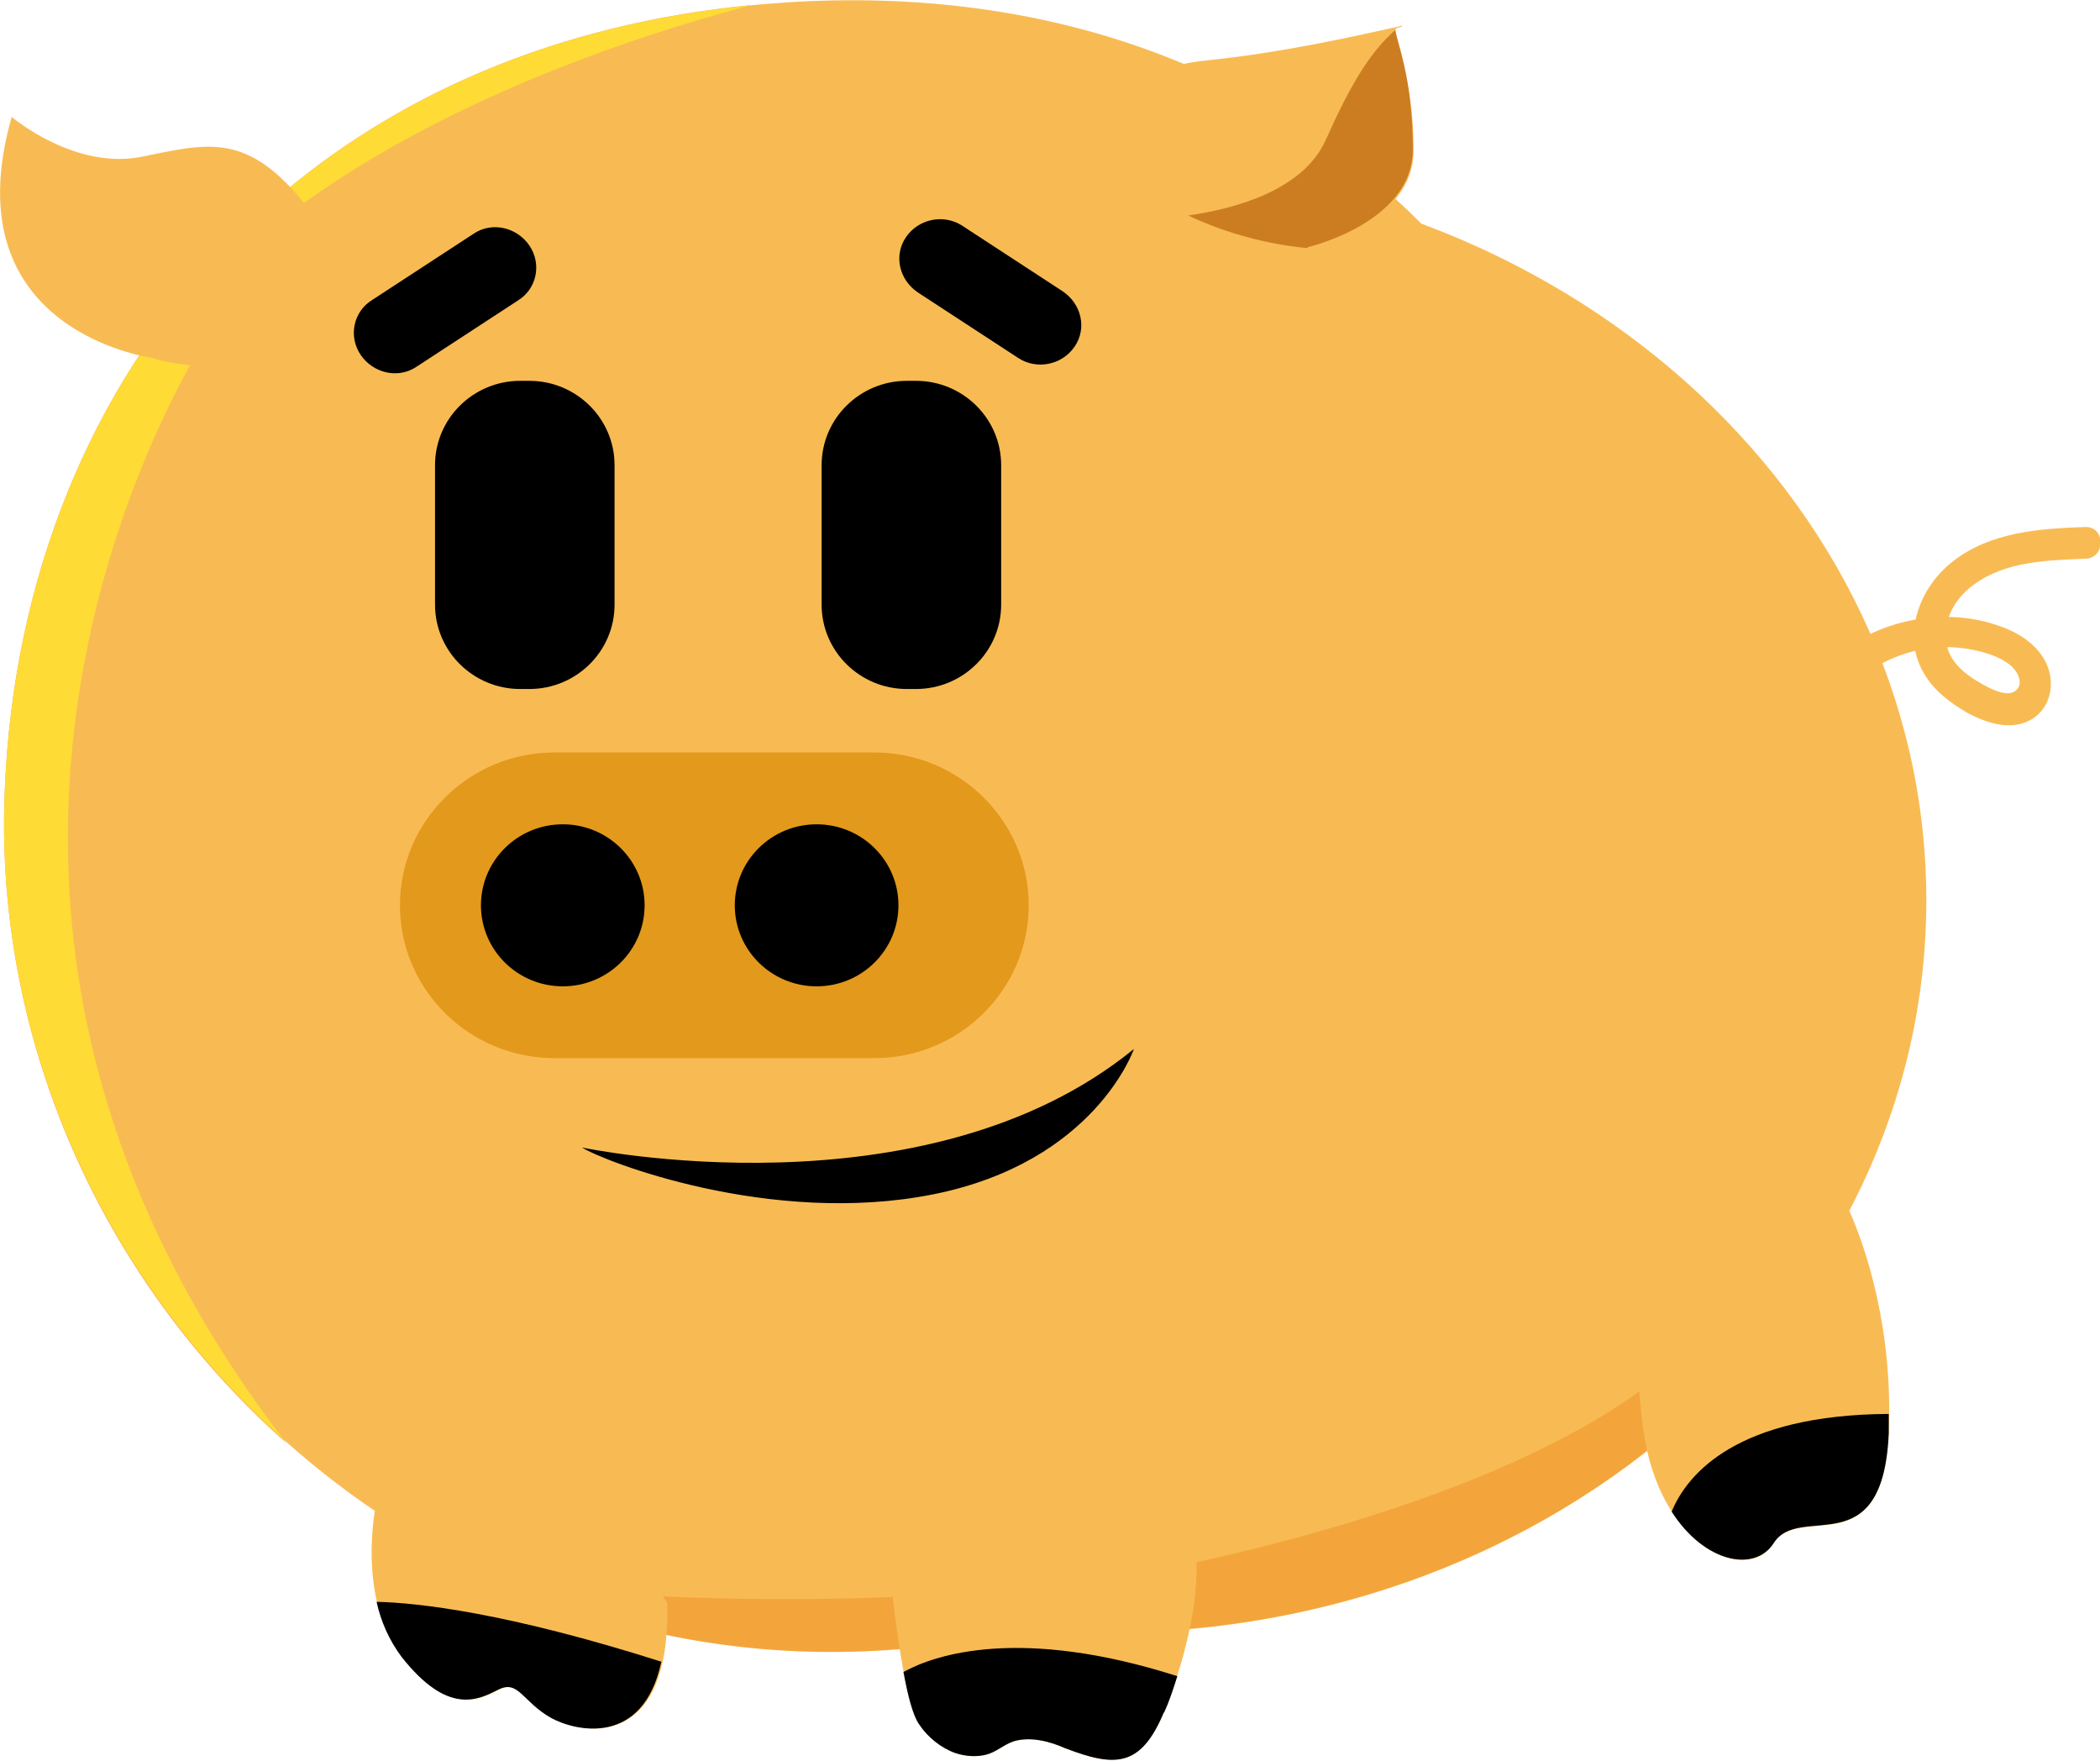
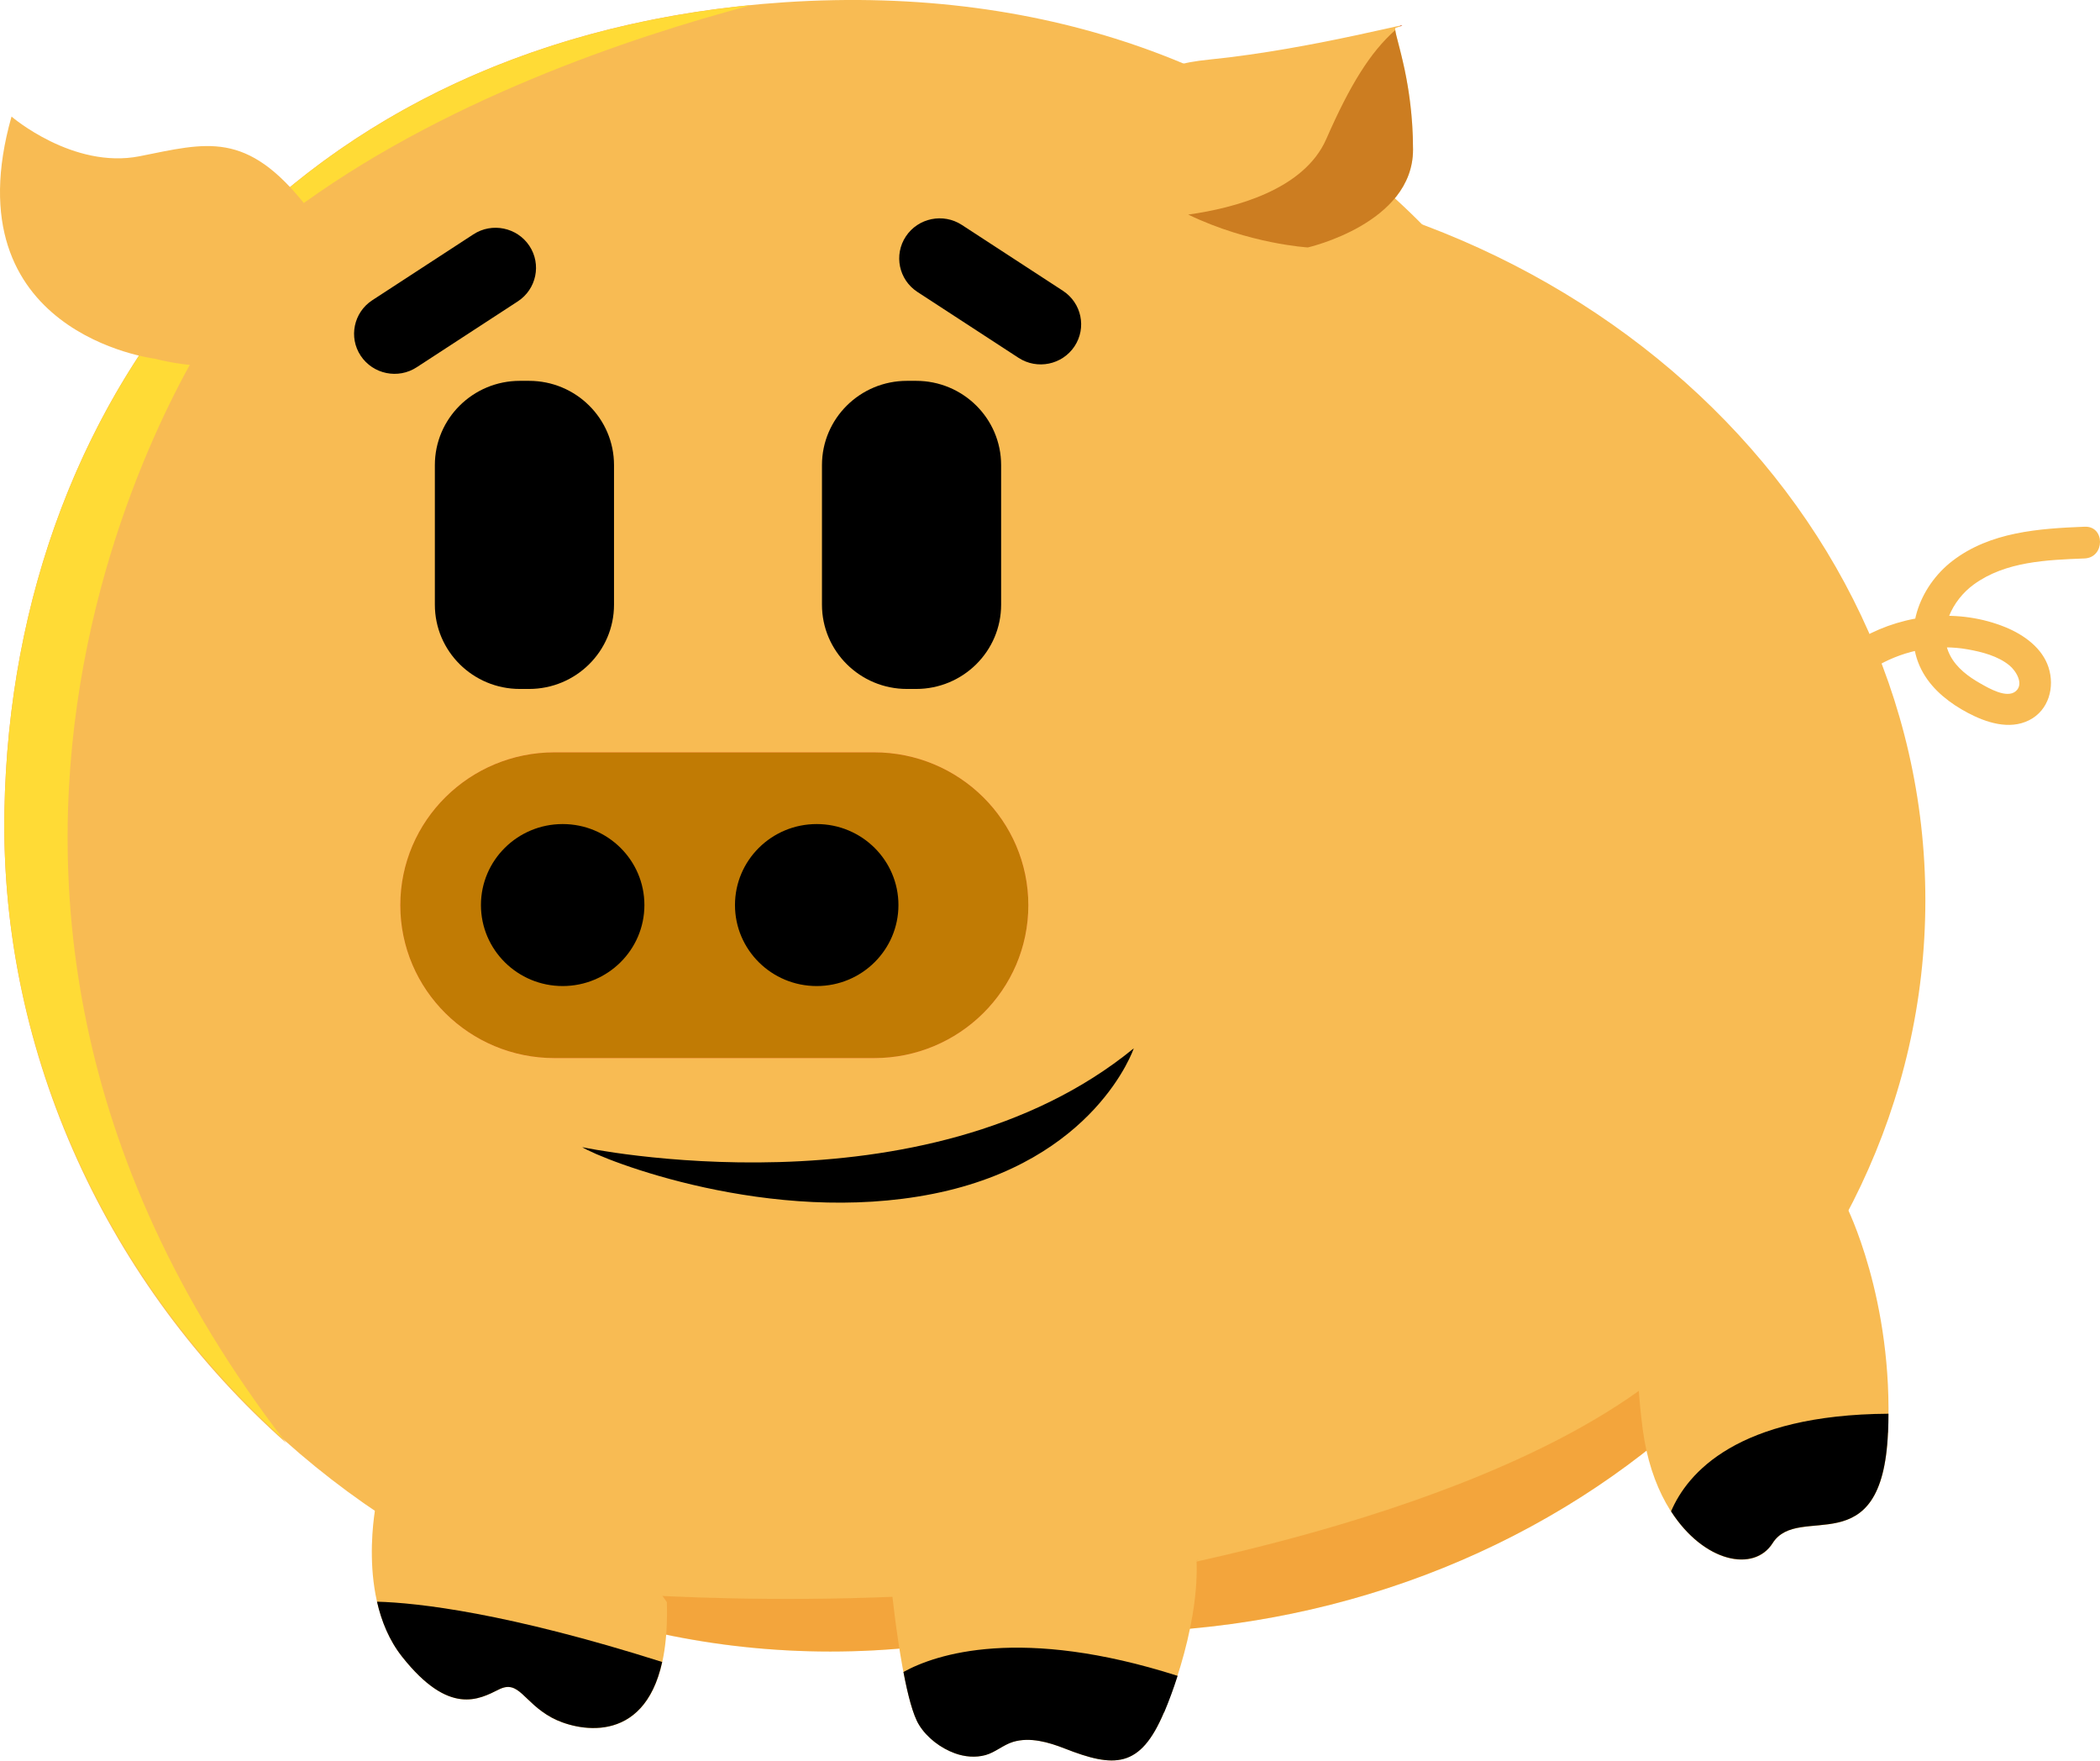
- <svg xmlns="http://www.w3.org/2000/svg" version="1.1" viewBox="0 0 251.5 210.8">
+ <svg xmlns="http://www.w3.org/2000/svg" id="Capa_1" data-name="Capa 1" viewBox="0 0 251.55 210.83">
  <defs>
    <style>
-       .st0 {
+       .cls-1, .cls-2 {
+         fill: #b47100;
+       }
+ 
+       .cls-3 {
+         fill: #b40023;
+       }
+ 
+       .cls-4, .cls-5 {
+         fill: #f8bb53;
+       }
+ 
+       .cls-6 {
+         opacity: .6;
+       }
+ 
+       .cls-6, .cls-7, .cls-8 {
+         mix-blend-mode: multiply;
+       }
+ 
+       .cls-9, .cls-2, .cls-7, .cls-8, .cls-5 {
+         isolation: isolate;
+       }
+ 
+       .cls-2 {
+         mix-blend-mode: hue;
+       }
+ 
+       .cls-7 {
+         fill: #ee3156;
+         opacity: .63;
+       }
+ 
+       .cls-8 {
+         fill: #ee9f19;
        opacity: .3;
      }

-       .st0, .st1, .st2, .st3, .st4 {
-         isolation: isolate;
-       }
- 
-       .st0, .st1, .st3 {
-         fill: #ee9f19;
-       }
- 
-       .st0, .st5, .st3 {
-         mix-blend-mode: multiply;
-       }
- 
-       .st1 {
-         mix-blend-mode: hue;
-       }
- 
-       .st6 {
-         fill: #b47100;
-       }
- 
-       .st5 {
-         opacity: .6;
-       }
- 
-       .st3 {
-         opacity: .6;
-       }
- 
-       .st4 {
+       .cls-5 {
        mix-blend-mode: overlay;
-       }
- 
-       .st4, .st7 {
-         fill: #f8bb53;
      }
    </style>
  </defs>
-   <g id="svg23">
-     <g id="g23" class="st2">
-       <g id="Capa_2">
-         <g id="Layer_3">
-           <g id="g22">
-             <path id="path1" class="st7" d="M225.1,79.6c3.2-1.8,7-2.5,10.6-1.9,1.7.3,3.6.8,5,1.9.8.6,1.8,2.2.7,3.1-1.1.9-3.3-.4-4.2-.9-1.4-.8-2.8-1.8-3.6-3.3-1.6-3.1.2-6.7,2.8-8.5,3.8-2.8,8.7-2.9,13.3-3.1,2.5,0,2.5-3.9,0-3.8-5.5.2-11.3.6-15.8,4.1-4,3.1-6.2,8.8-3.5,13.4,1.2,2.1,3.2,3.6,5.3,4.8,2.1,1.1,4.9,2.1,7.3.9,2.4-1.2,3.1-4,2.3-6.3s-2.9-3.9-5.2-4.8c-5.5-2.2-11.9-1.6-17.1,1.2-2.2,1.2-.2,4.5,1.9,3.3h0Z" />
-             <path id="path2" class="st7" d="M198.4,97.1c1,54.1-43.5,100.7-98.9,100.7S-.4,150.5.5,97.1C1.4,46.5,35.1,4.2,94,.3c64.1-4.2,103.3,41.5,104.4,96.8h0Z" />
-             <ellipse id="ellipse2" class="st7" cx="132.6" cy="107.8" rx="98.1" ry="87.7" />
-             <path id="path3" class="st7" d="M130.9,16.5s1.1-8.1,13.9-9.3c12.8-1.3,26.7-5.2,22.4-3.8-.5.2,2.1,5.7,2.1,14.6s-12.6,11.7-12.6,11.7c0,0-16.8-1-25.7-13.1Z" />
-             <g id="g5" class="st5">
-               <path id="path4" class="st6" d="M156.6,29.6s12.6-2.9,12.6-11.7-2-13.1-2.1-14.3c-3,2.6-5.4,6.6-8.3,13.1-2.7,6.1-10.9,8.3-16.5,9.1,7.3,3.5,14.3,3.9,14.3,3.9h0Z" />
-               <path id="path5" class="st6" d="M167.8,3.1c0,0-.1,0-.2.1.4-.1.5-.2.2-.1Z" />
-             </g>
-             <path id="path6" class="st0" d="M206.1,157.4c-16.6,22-66.9,30.2-68.7,31l1.4,6.9c24.3-1.4,46.2-10.6,62.5-25,3.2-7.3,4.8-13,4.8-13h0Z" />
-             <path id="path7" class="st7" d="M221.2,144.4s5.7,11.2,5,27.2c-.7,16-10.7,8.3-13.8,13.2-3.1,5-13.7.6-15.6-13.7-1.9-14.3-1.3-36.8,24.4-26.7h0Z" />
-             <path id="path8" d="M226.2,171.6c0-.8,0-1.5,0-2.3-18.1.1-24.1,7.1-26,11.7,3.9,6.1,9.9,7.3,12.2,3.8,3.1-5,13.1,2.8,13.8-13.2h0Z" />
-             <path id="rect8" d="M63.4,29.4h0c1.5,2.2.9,5.2-1.4,6.6l-12.1,7.9c-2.2,1.5-5.2.8-6.7-1.4h0c-1.5-2.2-.9-5.2,1.4-6.6l12.1-7.9c2.2-1.5,5.2-.8,6.7,1.4Z" />
-             <path id="rect9" d="M62.3,45.6h1.1c5.6,0,10.2,4.5,10.2,10.1v16.7c0,5.6-4.6,10.1-10.2,10.1h-1.1c-5.6,0-10.2-4.5-10.2-10.1v-16.7c0-5.6,4.6-10.1,10.2-10.1Z" />
-             <path id="rect10" d="M108.6,45.6h1.1c5.6,0,10.2,4.5,10.2,10.1v16.7c0,5.6-4.6,10.1-10.2,10.1h-1.1c-5.6,0-10.2-4.5-10.2-10.1v-16.7c0-5.6,4.6-10.1,10.2-10.1Z" />
-             <path id="rect11" d="M128.7,41.5h0c-1.5,2.2-4.5,2.8-6.7,1.4l-12.1-7.9c-2.2-1.5-2.9-4.4-1.4-6.6h0c1.5-2.2,4.5-2.8,6.7-1.4l12.1,7.9c2.2,1.5,2.9,4.4,1.4,6.6Z" />
-             <path id="path11" d="M69.7,137.4s41,8.7,66.1-11.8c0,0-4.6,13.5-24,17.4-19.5,3.9-39.6-4-42.1-5.6h0Z" />
-             <g id="g13">
-               <path id="rect12" class="st3" d="M66.4,90.1h38.3c10.2,0,18.5,8.2,18.5,18.3h0c0,10.1-8.3,18.3-18.5,18.3h-38.3c-10.2,0-18.5-8.2-18.5-18.3h0c0-10.1,8.3-18.3,18.5-18.3Z" />
-               <path id="rect13" class="st1" d="M66.4,90.1h38.3c10.2,0,18.5,8.2,18.5,18.3h0c0,10.1-8.3,18.3-18.5,18.3h-38.3c-10.2,0-18.5-8.2-18.5-18.3h0c0-10.1,8.3-18.3,18.5-18.3Z" />
-             </g>
-             <ellipse id="circle13" cx="67.4" cy="108.4" rx="9.8" ry="9.7" />
-             <ellipse id="circle14" cx="97.8" cy="108.4" rx="9.8" ry="9.7" />
-             <path id="path14" class="st4" d="M34.9,25.4C52.6,12.2,75.3,4.5,90,.6c-23.6,2.3-42.9,10.9-57.5,23.7l2.4,1.1h0Z" />
-             <path id="path15" class="st4" d="M25.9,38.5l.5-8.2C9.9,47.7,1,71.4.5,97.1,0,126.5,13.1,154,34.3,172.8-19.2,103.5,25.9,38.5,25.9,38.5Z" />
-             <path id="path16" class="st7" d="M18.5,42.9S-6,39.9,1.4,14c0,0,7.4,6.3,15.4,4.8,8-1.6,12.8-3.2,20,6,7.2,9.2-.6,22.6-18.2,18.2h0Z" />
-             <path id="path17" class="st0" d="M73.7,190.8l.7,3.7c8,2.1,16.4,3.3,25,3.3s14.3-.8,21.1-2.3l23-8.7c-31.6,7.1-69.8,4-69.8,4Z" />
-             <g id="g19">
-               <path id="path18" class="st7" d="M106.7,189.1s1.3,14.1,3.4,17.4c1,1.5,2.6,2.8,4.3,3.4,1.2.4,2.5.5,3.7.2,1.2-.3,2.1-1.2,3.3-1.6,2-.6,4.3,0,6.1.8,6,2.3,9.1,2.4,11.9-4.3,2.8-6.8,5.3-16.9,3-22.9-2.3-6-35.8-10.3-35.8,6.9h0Z" />
-               <path id="path19" d="M139.4,205.1c.6-1.3,1.1-2.8,1.6-4.4-18.8-6-29-2.6-32.8-.5.5,2.7,1.1,5.2,1.9,6.3,1,1.5,2.6,2.8,4.3,3.4,1.2.4,2.5.5,3.7.2,1.2-.3,2.1-1.2,3.3-1.6,2-.6,4.3,0,6.1.8,6,2.3,9.1,2.4,11.9-4.3h0Z" />
-             </g>
-             <g id="g21">
-               <path id="path20" class="st7" d="M45.1,179.7s-2.6,11.6,3.1,18.7,9.2,5.1,11.6,3.9c2.4-1.2,2.9,1.5,6.3,3.4,3.4,1.9,14.3,4.2,13.8-13.8-1.7-2.6-5.1-6.7-10.7-9.7-10.7-5.8-21.5-3.1-24.1-2.4h0Z" />
-               <path id="path21" d="M79.3,199c-18.5-5.9-29.3-7.1-34.2-7.2.5,2.3,1.5,4.6,3,6.6,5.6,7.1,9.2,5.1,11.6,3.9,2.4-1.2,2.9,1.5,6.3,3.4,2.9,1.6,11,3.5,13.2-6.7h0Z" />
-             </g>
+   <g id="g23" class="cls-9">
+     <g id="Capa_2" data-name="Capa 2">
+       <g id="Layer_3" data-name="Layer 3">
+         <g id="g22">
+           <path id="path1" class="cls-4" d="M225.07,79.63c3.19-1.78,7.01-2.52,10.64-1.86,1.7.3,3.64.8,5,1.93.76.62,1.77,2.21.75,3.08-1.08.92-3.27-.38-4.24-.93-1.43-.81-2.82-1.84-3.6-3.31-1.62-3.05.24-6.68,2.82-8.55,3.8-2.76,8.74-2.93,13.26-3.11,2.46-.1,2.48-3.91,0-3.8-5.49.22-11.3.62-15.82,4.09-4.02,3.09-6.18,8.8-3.5,13.44,1.21,2.1,3.23,3.65,5.35,4.77,2.12,1.12,4.92,2.08,7.32.88,2.39-1.2,3.09-3.99,2.34-6.32s-2.93-3.91-5.18-4.83c-5.5-2.24-11.95-1.64-17.09,1.24-2.15,1.2-.22,4.5,1.94,3.28h.02Z" />
+           <path id="path2" class="cls-4" d="M198.38,97.13c1.03,54.07-43.49,100.66-98.92,100.66S-.41,150.49.53,97.13C1.43,46.48,35.06,4.17,94.01.27c64.06-4.23,103.32,41.5,104.37,96.85h0Z" />
+           <ellipse id="ellipse2" class="cls-4" cx="132.55" cy="107.82" rx="98.08" ry="87.69" />
+           <path id="path3" class="cls-4" d="M130.89,16.49s1.12-8.08,13.91-9.35c12.79-1.27,26.66-5.21,22.38-3.8-.48.16,2.08,5.7,2.08,14.58s-12.63,11.72-12.63,11.72c0,0-16.79-.95-25.74-13.15Z" />
+           <g id="g5" class="cls-6">
+             <path id="path4" class="cls-1" d="M156.63,29.64s12.63-2.85,12.63-11.72c0-7.89-2.02-13.13-2.12-14.32-2.99,2.63-5.44,6.59-8.27,13.05-2.66,6.07-10.92,8.26-16.54,9.05,7.35,3.53,14.31,3.93,14.31,3.93h0Z" />
+             <path id="path5" class="cls-3" d="M167.77,3.06c-.05.04-.11.09-.16.13.41-.14.45-.18.16-.13Z" />
+           </g>
+           <path id="path6" class="cls-8" d="M206.1,157.37c-16.64,21.97-66.93,30.21-68.71,31l1.44,6.95c24.28-1.37,46.16-10.64,62.47-24.97,3.21-7.31,4.81-12.98,4.81-12.98h0Z" />
+           <path id="path7" class="cls-4" d="M221.16,144.43s5.69,11.16,5,27.16c-.69,15.99-10.69,8.29-13.82,13.24-3.13,4.95-13.7.58-15.57-13.69-1.85-14.27-1.28-36.82,24.39-26.7h0Z" />
+           <path id="path8" d="M226.16,171.58c.04-.77.05-1.52.05-2.27-18.12.11-24.08,7.1-26.04,11.69,3.94,6.12,9.93,7.32,12.16,3.81,3.13-4.95,13.13,2.77,13.82-13.24h0Z" />
+           <path id="rect8" d="M63.41,29.44h0c1.47,2.21.85,5.19-1.38,6.65l-12.11,7.89c-2.23,1.46-5.24.84-6.71-1.37h0c-1.47-2.21-.85-5.19,1.38-6.65l12.11-7.89c2.23-1.46,5.24-.84,6.71,1.37Z" />
+           <path id="rect9" d="M62.27,45.61h1.1c5.62,0,10.18,4.52,10.18,10.09v16.72c0,5.57-4.56,10.09-10.18,10.09h-1.1c-5.62,0-10.18-4.52-10.18-10.09v-16.72c0-5.57,4.56-10.09,10.18-10.09Z" />
+           <path id="rect10" d="M108.64,45.61h1.1c5.62,0,10.18,4.52,10.18,10.09v16.72c0,5.57-4.56,10.09-10.18,10.09h-1.1c-5.62,0-10.18-4.52-10.18-10.09v-16.72c0-5.57,4.56-10.09,10.18-10.09Z" />
+           <path id="rect11" d="M128.71,41.48h0c-1.47,2.21-4.47,2.83-6.71,1.37l-12.11-7.89c-2.23-1.46-2.85-4.43-1.38-6.65h0c1.47-2.21,4.47-2.83,6.71-1.37l12.11,7.89c2.23,1.46,2.85,4.43,1.38,6.65Z" />
+           <path id="path11" d="M69.7,137.38s40.98,8.72,66.11-11.83c0,0-4.56,13.53-24.02,17.42-19.47,3.89-39.57-4.04-42.08-5.6h0Z" />
+           <g id="g13">
+             <path id="rect12" class="cls-7" d="M66.43,90.1h38.27c10.21,0,18.48,8.2,18.48,18.31h0c0,10.11-8.28,18.31-18.48,18.31h-38.27c-10.21,0-18.48-8.2-18.48-18.31h0c0-10.11,8.28-18.31,18.48-18.31Z" />
+             <path id="rect13" class="cls-2" d="M66.43,90.1h38.27c10.21,0,18.48,8.2,18.48,18.31h0c0,10.11-8.28,18.31-18.48,18.31h-38.27c-10.21,0-18.48-8.2-18.48-18.31h0c0-10.11,8.28-18.31,18.48-18.31Z" />
+           </g>
+           <ellipse id="circle13" cx="67.4" cy="108.39" rx="9.79" ry="9.7" />
+           <ellipse id="circle14" cx="97.83" cy="108.39" rx="9.79" ry="9.7" />
+           <path id="path14" class="cls-5" d="M34.86,25.44C52.62,12.16,75.34,4.5,90.02.61c-23.6,2.3-42.95,10.88-57.54,23.72l2.38,1.12h0Z" />
+           <path id="path15" class="cls-5" d="M25.88,38.46l.48-8.2C9.92,47.75.99,71.36.53,97.13.01,126.48,13.1,154,34.29,172.82-19.25,103.5,25.88,38.46,25.88,38.46Z" />
+           <path id="path16" class="cls-4" d="M18.49,42.95S-5.98,39.93,1.38,13.96c0,0,7.36,6.33,15.35,4.75,8-1.59,12.79-3.17,19.99,6.02,7.19,9.19-.64,22.65-18.22,18.22h0Z" />
+           <path id="path17" class="cls-8" d="M73.72,190.79l.69,3.73c7.98,2.13,16.37,3.27,25.05,3.27,7.24,0,14.29-.8,21.07-2.3l23.03-8.68c-31.59,7.14-69.84,3.98-69.84,3.98Z" />
+           <g id="g19">
+             <path id="path18" class="cls-4" d="M106.68,189.13s1.32,14.07,3.41,17.45c.95,1.54,2.59,2.78,4.3,3.4,1.16.42,2.46.54,3.66.21,1.18-.33,2.12-1.22,3.3-1.58,2.03-.61,4.26.04,6.15.78,5.96,2.34,9.08,2.44,11.93-4.32,2.84-6.75,5.3-16.89,3.03-22.89-2.27-6-35.79-10.32-35.79,6.94h0Z" />
+             <path id="path19" d="M139.45,205.08c.57-1.35,1.12-2.83,1.61-4.38-18.77-5.99-28.97-2.61-32.84-.46.51,2.71,1.14,5.17,1.87,6.34.95,1.54,2.59,2.78,4.3,3.4,1.16.42,2.46.54,3.66.21,1.18-.33,2.12-1.22,3.3-1.58,2.03-.61,4.26.04,6.15.78,5.96,2.34,9.08,2.44,11.93-4.32h0Z" />
+           </g>
+           <g id="g21">
+             <path id="path20" class="cls-4" d="M45.12,179.71s-2.56,11.65,3.07,18.74,9.2,5.07,11.59,3.88c2.39-1.18,2.9,1.52,6.3,3.38,3.41,1.86,14.32,4.22,13.8-13.84-1.75-2.56-5.11-6.7-10.71-9.73-10.71-5.81-21.46-3.14-24.06-2.42h0Z" />
+             <path id="path21" d="M79.32,199.04c-18.55-5.88-29.27-7.09-34.16-7.22.53,2.33,1.46,4.65,3.03,6.62,5.63,7.09,9.2,5.07,11.59,3.88,2.39-1.18,2.9,1.52,6.3,3.38,2.86,1.56,11.02,3.47,13.24-6.67h0Z" />
          </g>
        </g>
      </g>
    </g>
  </g>
</svg>
